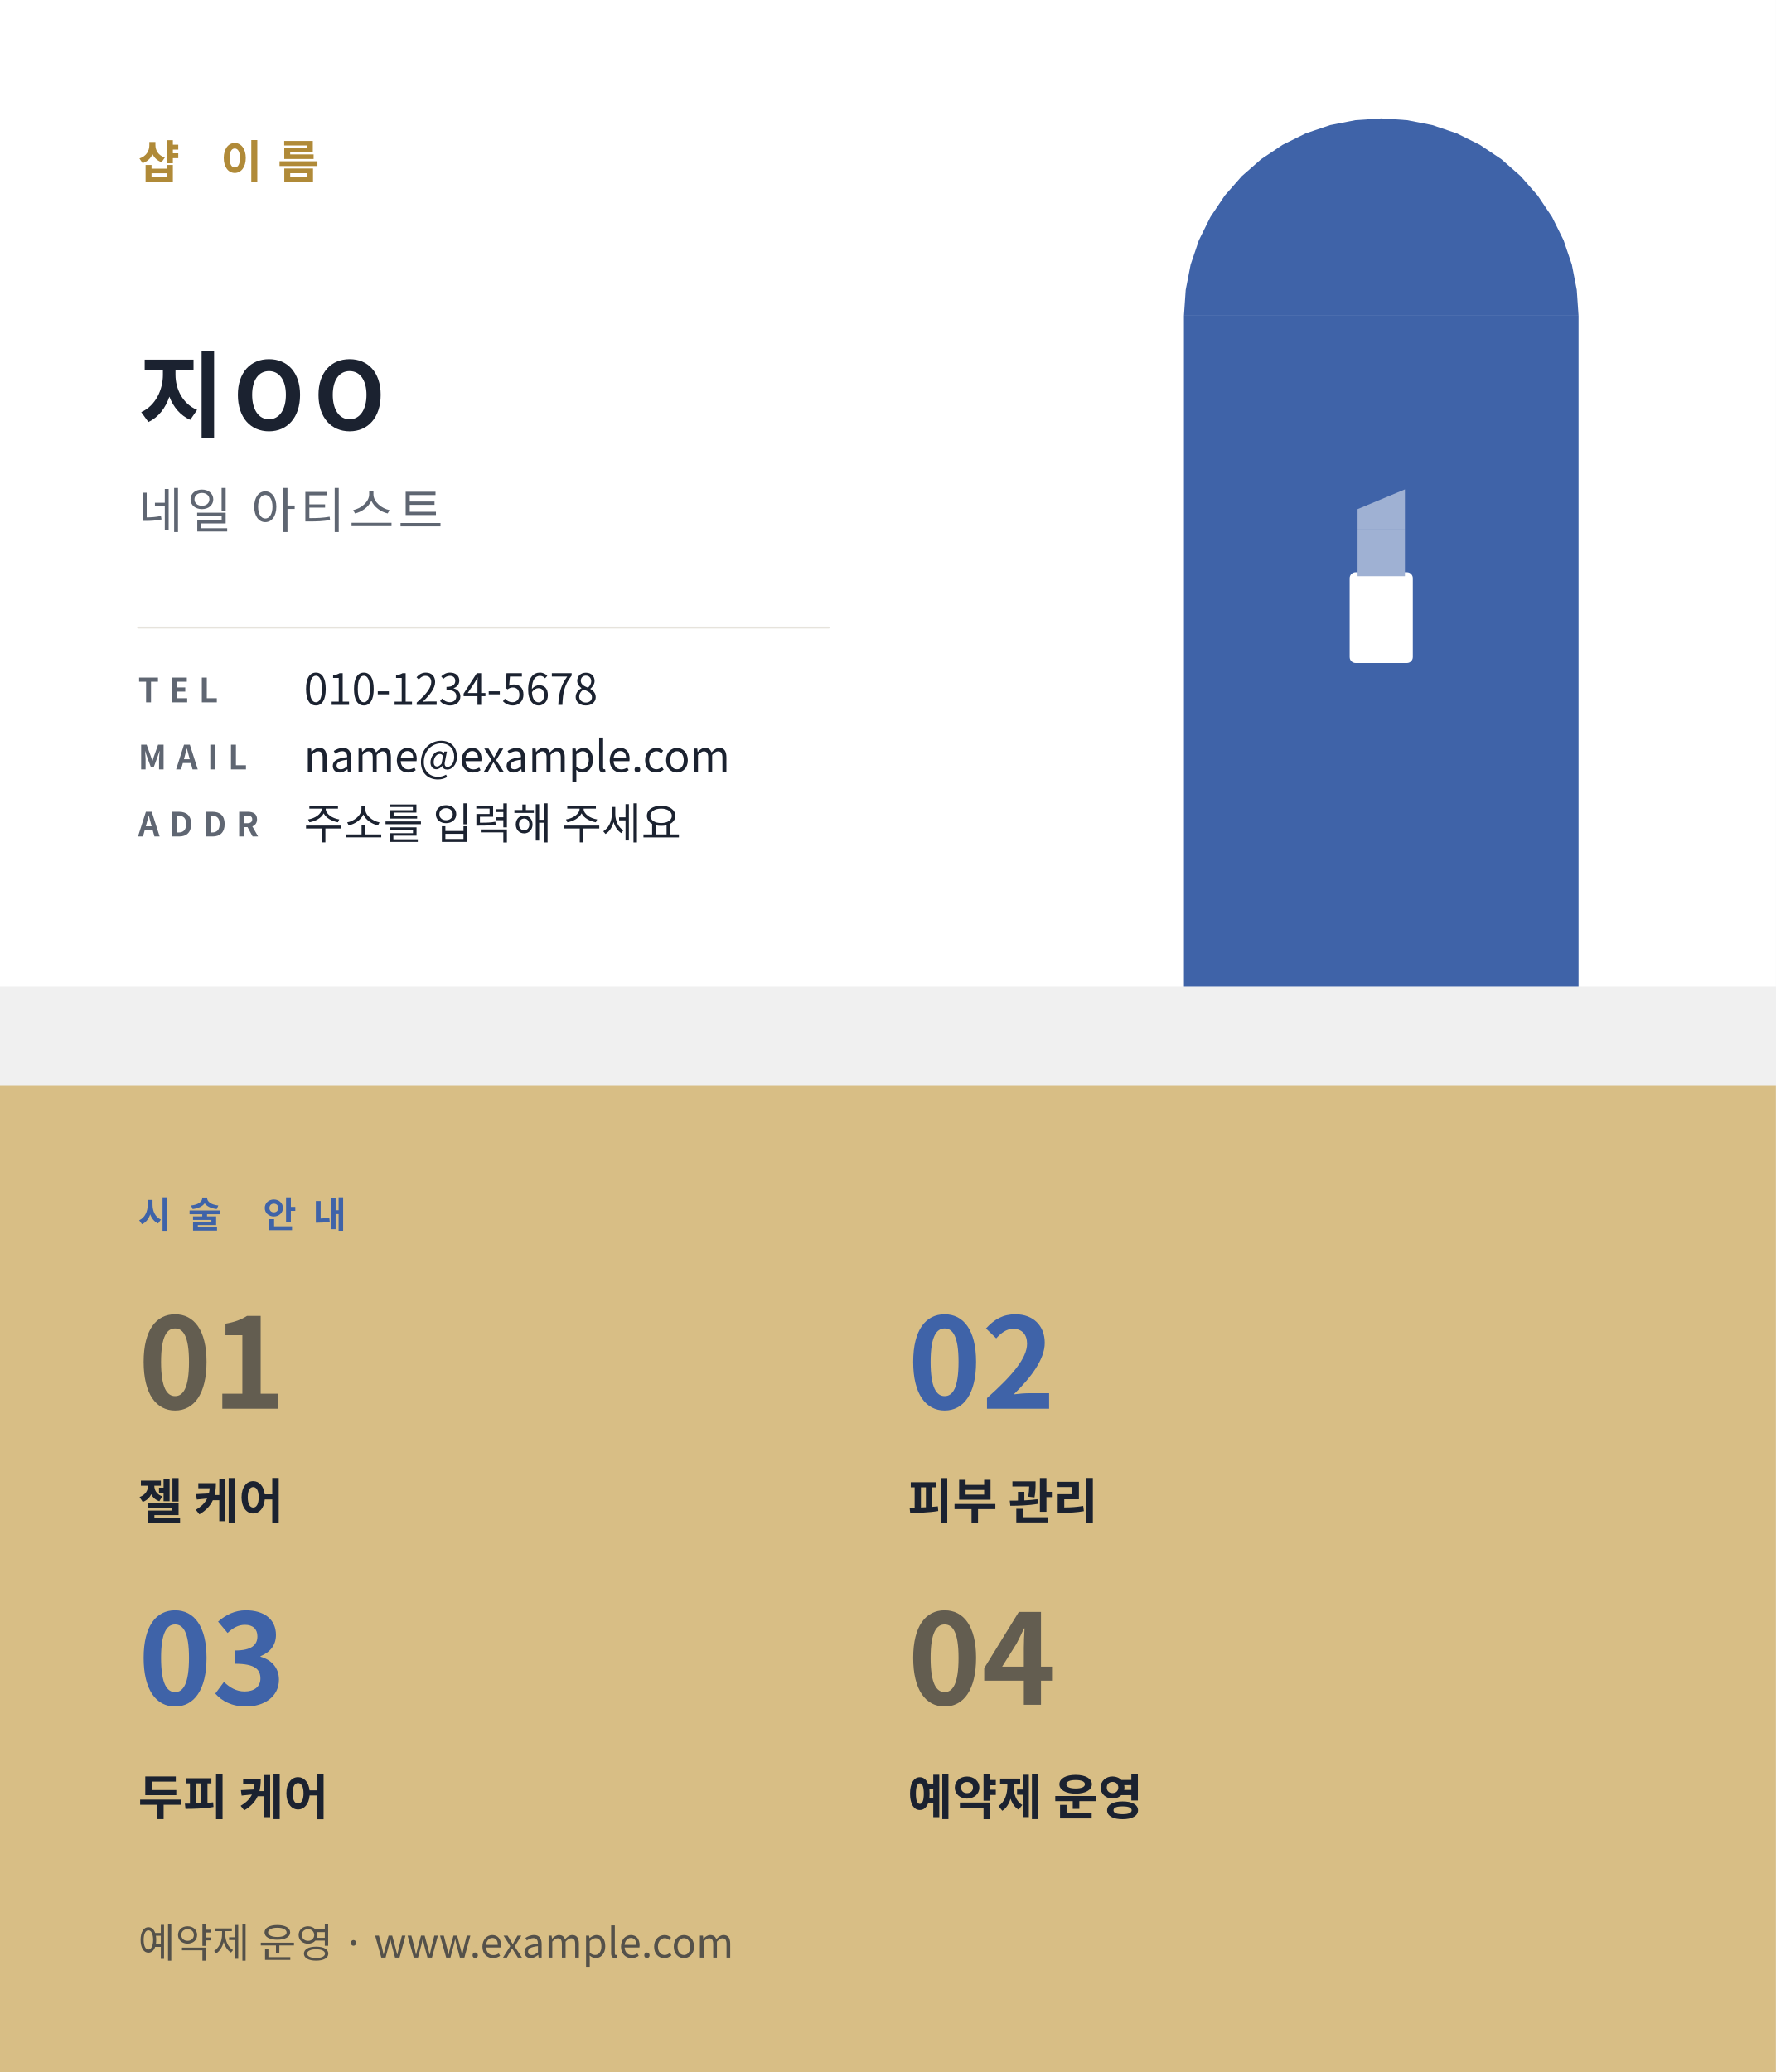
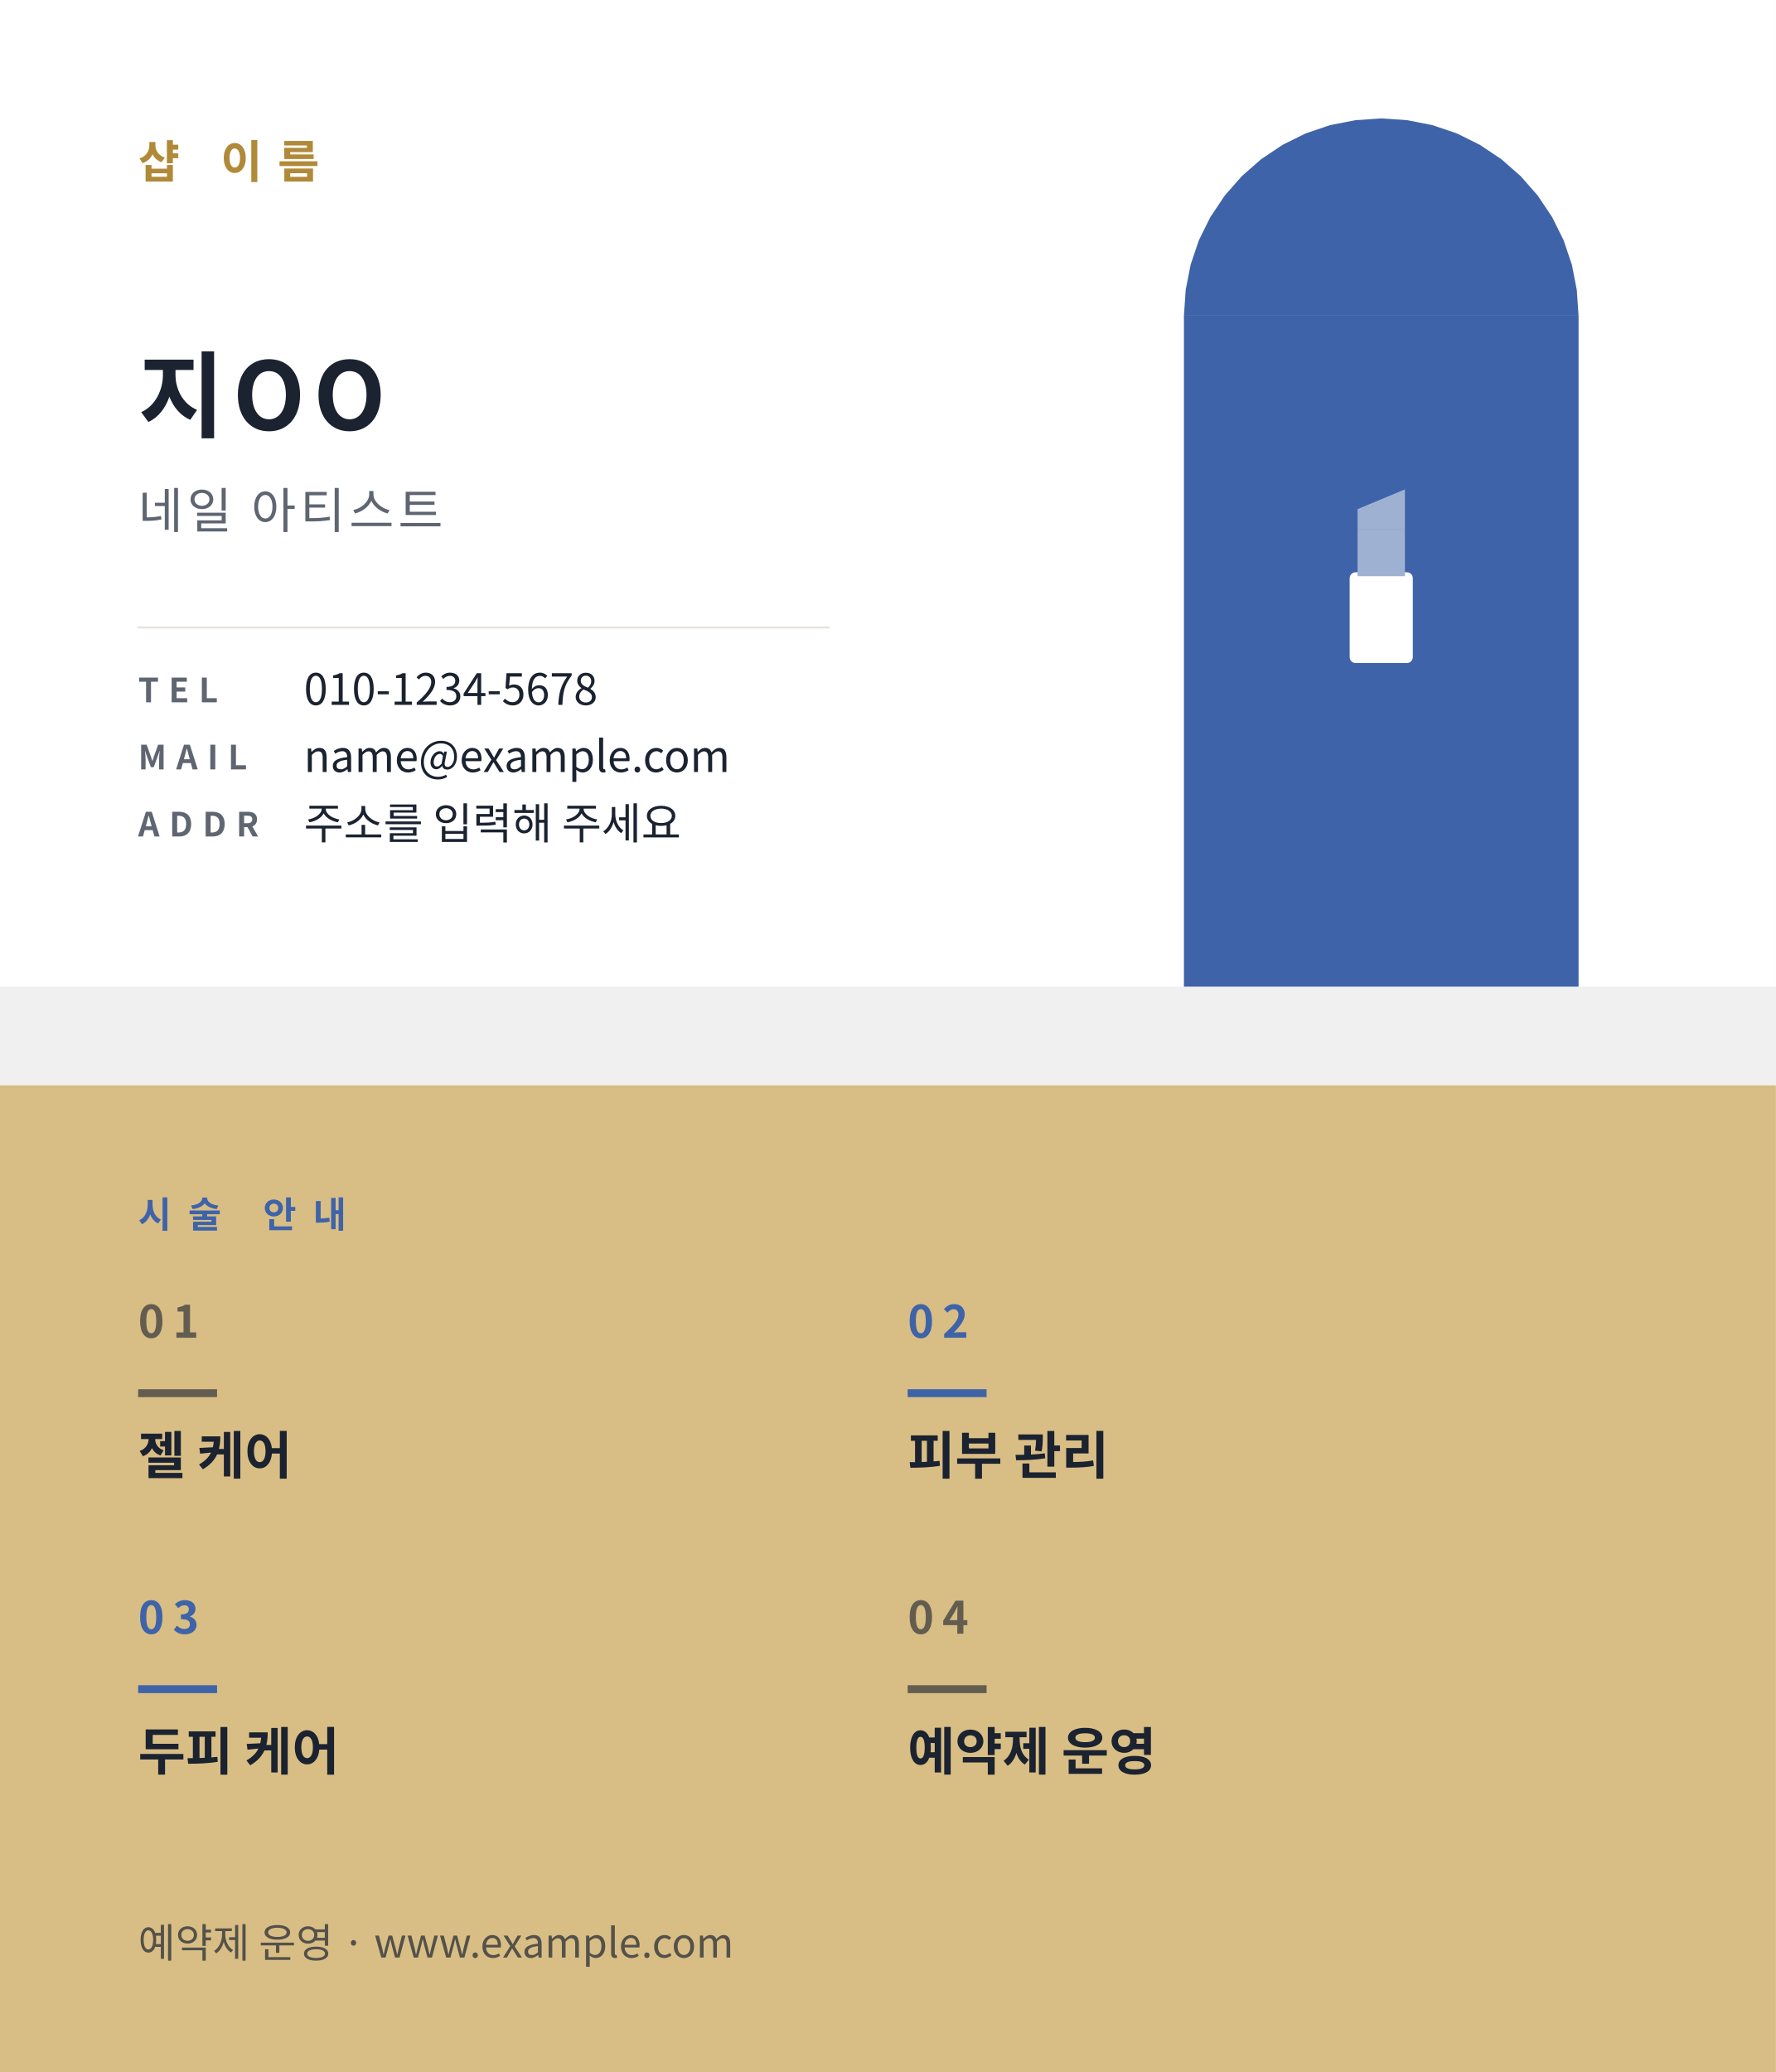
<svg xmlns="http://www.w3.org/2000/svg" width="90mm" height="105mm" viewBox="0 0 900 1050">
  <g id="front">
    <rect width="900" height="500" fill="#FFFFFF" />
    <rect x="600" y="160" width="200" height="340" fill="#3F63A8" />
    <polygon points="600,160 600.9,146.9 603.4,134.1 607.6,121.7 613.4,110 620.7,99.1 629.3,89.3 639.1,80.7 650,73.4 661.7,67.6 674.1,63.4 686.9,60.9 700,60 713.1,60.9 725.9,63.4 738.3,67.6 750,73.4 760.9,80.7 770.7,89.3 779.3,99.1 786.6,110 792.4,121.7 796.6,134.1 799.1,146.9 800,160" fill="#3F63A8" />
    <rect x="684" y="290" width="32" height="46" rx="3" fill="#FFFFFF" />
    <rect x="688" y="268" width="24" height="24" fill="#9FB1D3" />
    <polygon points="688,268 712,268 712,248 688,258" fill="#9FB1D3" />
    <text font-family="Pretendard,'Noto Sans KR','Noto Sans CJK KR','Malgun Gothic','Apple SD Gothic Neo',sans-serif" font-size="22.9" font-weight="700" fill="#B08A38" text-anchor="start" letter-spacing="7.8">
      <tspan x="70" y="90.2">샵 이름</tspan>
    </text>
    <text font-family="Pretendard,'Noto Sans KR','Noto Sans CJK KR','Malgun Gothic','Apple SD Gothic Neo',sans-serif" font-size="47.6" font-weight="700" fill="#1B2230" text-anchor="start" letter-spacing="4.2">
      <tspan x="70" y="217.9">지OO</tspan>
    </text>
    <text font-family="Pretendard,'Noto Sans KR','Noto Sans CJK KR','Malgun Gothic','Apple SD Gothic Neo',sans-serif" font-size="24.7" font-weight="400" fill="#5F6672" text-anchor="start" letter-spacing="2.1">
      <tspan x="70" y="267.7">네일 아티스트</tspan>
    </text>
    <line x1="70" y1="318" x2="420" y2="318" stroke="#E6E3DC" stroke-width="1" stroke-linecap="round" />
    <text font-family="Pretendard,'Noto Sans KR','Noto Sans CJK KR','Malgun Gothic','Apple SD Gothic Neo',sans-serif" font-size="16.9" font-weight="700" fill="#5F6672" text-anchor="start" letter-spacing="4.9">
      <tspan x="70" y="355.9">TEL</tspan>
    </text>
    <text font-family="Pretendard,'Noto Sans KR','Noto Sans CJK KR','Malgun Gothic','Apple SD Gothic Neo',sans-serif" font-size="21.9" font-weight="400" fill="#1B2230" text-anchor="start">
      <tspan x="154" y="357.2">010-1234-5678</tspan>
    </text>
    <text font-family="Pretendard,'Noto Sans KR','Noto Sans CJK KR','Malgun Gothic','Apple SD Gothic Neo',sans-serif" font-size="16.9" font-weight="700" fill="#5F6672" text-anchor="start" letter-spacing="4.9">
      <tspan x="70" y="389.9">MAIL</tspan>
    </text>
    <text font-family="Pretendard,'Noto Sans KR','Noto Sans CJK KR','Malgun Gothic','Apple SD Gothic Neo',sans-serif" font-size="21.9" font-weight="400" fill="#1B2230" text-anchor="start">
      <tspan x="154" y="391.2">name@example.com</tspan>
    </text>
    <text font-family="Pretendard,'Noto Sans KR','Noto Sans CJK KR','Malgun Gothic','Apple SD Gothic Neo',sans-serif" font-size="16.9" font-weight="700" fill="#5F6672" text-anchor="start" letter-spacing="4.9">
      <tspan x="70" y="423.9">ADDR</tspan>
    </text>
    <text font-family="Pretendard,'Noto Sans KR','Noto Sans CJK KR','Malgun Gothic','Apple SD Gothic Neo',sans-serif" font-size="21.9" font-weight="400" fill="#1B2230" text-anchor="start">
      <tspan x="154" y="425.2">주소를 입력해 주세요</tspan>
    </text>
  </g>
  <g id="back" transform="translate(0 550)">
    <rect width="900" height="500" fill="#D8BE85" />
    <text font-family="Pretendard,'Noto Sans KR','Noto Sans CJK KR','Malgun Gothic','Apple SD Gothic Neo',sans-serif" font-size="18.3" font-weight="700" fill="#3F63A8" text-anchor="start" letter-spacing="8.5">
      <tspan x="70" y="72.1">시술 안내</tspan>
    </text>
-     <text font-family="Pretendard,'Noto Sans KR','Noto Sans CJK KR','Malgun Gothic','Apple SD Gothic Neo',sans-serif" font-size="63.5" font-weight="700" fill="#635D50" text-anchor="start">
-       <tspan x="70" y="163.9">01</tspan>
+     <text font-family="Pretendard,'Noto Sans KR','Noto Sans CJK KR','Malgun Gothic','Apple SD Gothic Neo',sans-serif" font-size="22.6" font-weight="700" fill="#635D50" text-anchor="start" letter-spacing="4.2">
+       <tspan x="70" y="127.9">01</tspan>
    </text>
-     <text font-family="Pretendard,'Noto Sans KR','Noto Sans CJK KR','Malgun Gothic','Apple SD Gothic Neo',sans-serif" font-size="24.7" font-weight="700" fill="#1B2230" text-anchor="start">
-       <tspan x="70" y="219.7">젤 케어</tspan>
+     <rect x="70" y="154" width="40" height="4" fill="#635D50" />
+     <text font-family="Pretendard,'Noto Sans KR','Noto Sans CJK KR','Malgun Gothic','Apple SD Gothic Neo',sans-serif" font-size="26.1" font-weight="700" fill="#1B2230" text-anchor="start">
+       <tspan x="70" y="197">젤 케어</tspan>
    </text>
-     <text font-family="Pretendard,'Noto Sans KR','Noto Sans CJK KR','Malgun Gothic','Apple SD Gothic Neo',sans-serif" font-size="63.5" font-weight="700" fill="#3F63A8" text-anchor="start">
-       <tspan x="460" y="163.9">02</tspan>
+     <text font-family="Pretendard,'Noto Sans KR','Noto Sans CJK KR','Malgun Gothic','Apple SD Gothic Neo',sans-serif" font-size="22.6" font-weight="700" fill="#3F63A8" text-anchor="start" letter-spacing="4.2">
+       <tspan x="460" y="127.9">02</tspan>
    </text>
-     <text font-family="Pretendard,'Noto Sans KR','Noto Sans CJK KR','Malgun Gothic','Apple SD Gothic Neo',sans-serif" font-size="24.7" font-weight="700" fill="#1B2230" text-anchor="start">
-       <tspan x="460" y="219.7">피부 관리</tspan>
+     <rect x="460" y="154" width="40" height="4" fill="#3F63A8" />
+     <text font-family="Pretendard,'Noto Sans KR','Noto Sans CJK KR','Malgun Gothic','Apple SD Gothic Neo',sans-serif" font-size="26.1" font-weight="700" fill="#1B2230" text-anchor="start">
+       <tspan x="460" y="197">피부 관리</tspan>
    </text>
-     <text font-family="Pretendard,'Noto Sans KR','Noto Sans CJK KR','Malgun Gothic','Apple SD Gothic Neo',sans-serif" font-size="63.5" font-weight="700" fill="#3F63A8" text-anchor="start">
-       <tspan x="70" y="313.9">03</tspan>
+     <text font-family="Pretendard,'Noto Sans KR','Noto Sans CJK KR','Malgun Gothic','Apple SD Gothic Neo',sans-serif" font-size="22.6" font-weight="700" fill="#3F63A8" text-anchor="start" letter-spacing="4.2">
+       <tspan x="70" y="277.9">03</tspan>
    </text>
-     <text font-family="Pretendard,'Noto Sans KR','Noto Sans CJK KR','Malgun Gothic','Apple SD Gothic Neo',sans-serif" font-size="24.7" font-weight="700" fill="#1B2230" text-anchor="start">
-       <tspan x="70" y="369.7">두피 케어</tspan>
+     <rect x="70" y="304" width="40" height="4" fill="#3F63A8" />
+     <text font-family="Pretendard,'Noto Sans KR','Noto Sans CJK KR','Malgun Gothic','Apple SD Gothic Neo',sans-serif" font-size="26.1" font-weight="700" fill="#1B2230" text-anchor="start">
+       <tspan x="70" y="347">두피 케어</tspan>
    </text>
-     <text font-family="Pretendard,'Noto Sans KR','Noto Sans CJK KR','Malgun Gothic','Apple SD Gothic Neo',sans-serif" font-size="63.5" font-weight="700" fill="#635D50" text-anchor="start">
-       <tspan x="460" y="313.9">04</tspan>
+     <text font-family="Pretendard,'Noto Sans KR','Noto Sans CJK KR','Malgun Gothic','Apple SD Gothic Neo',sans-serif" font-size="22.6" font-weight="700" fill="#635D50" text-anchor="start" letter-spacing="4.2">
+       <tspan x="460" y="277.9">04</tspan>
    </text>
-     <text font-family="Pretendard,'Noto Sans KR','Noto Sans CJK KR','Malgun Gothic','Apple SD Gothic Neo',sans-serif" font-size="24.7" font-weight="700" fill="#1B2230" text-anchor="start">
-       <tspan x="460" y="369.7">예약제 운영</tspan>
+     <rect x="460" y="304" width="40" height="4" fill="#635D50" />
+     <text font-family="Pretendard,'Noto Sans KR','Noto Sans CJK KR','Malgun Gothic','Apple SD Gothic Neo',sans-serif" font-size="26.1" font-weight="700" fill="#1B2230" text-anchor="start">
+       <tspan x="460" y="347">예약제 운영</tspan>
    </text>
    <text font-family="Pretendard,'Noto Sans KR','Noto Sans CJK KR','Malgun Gothic','Apple SD Gothic Neo',sans-serif" font-size="20.5" font-weight="400" fill="#54514A" text-anchor="start">
      <tspan x="70" y="442">예약제 운영   ·   www.example.com</tspan>
    </text>
  </g>
</svg>
